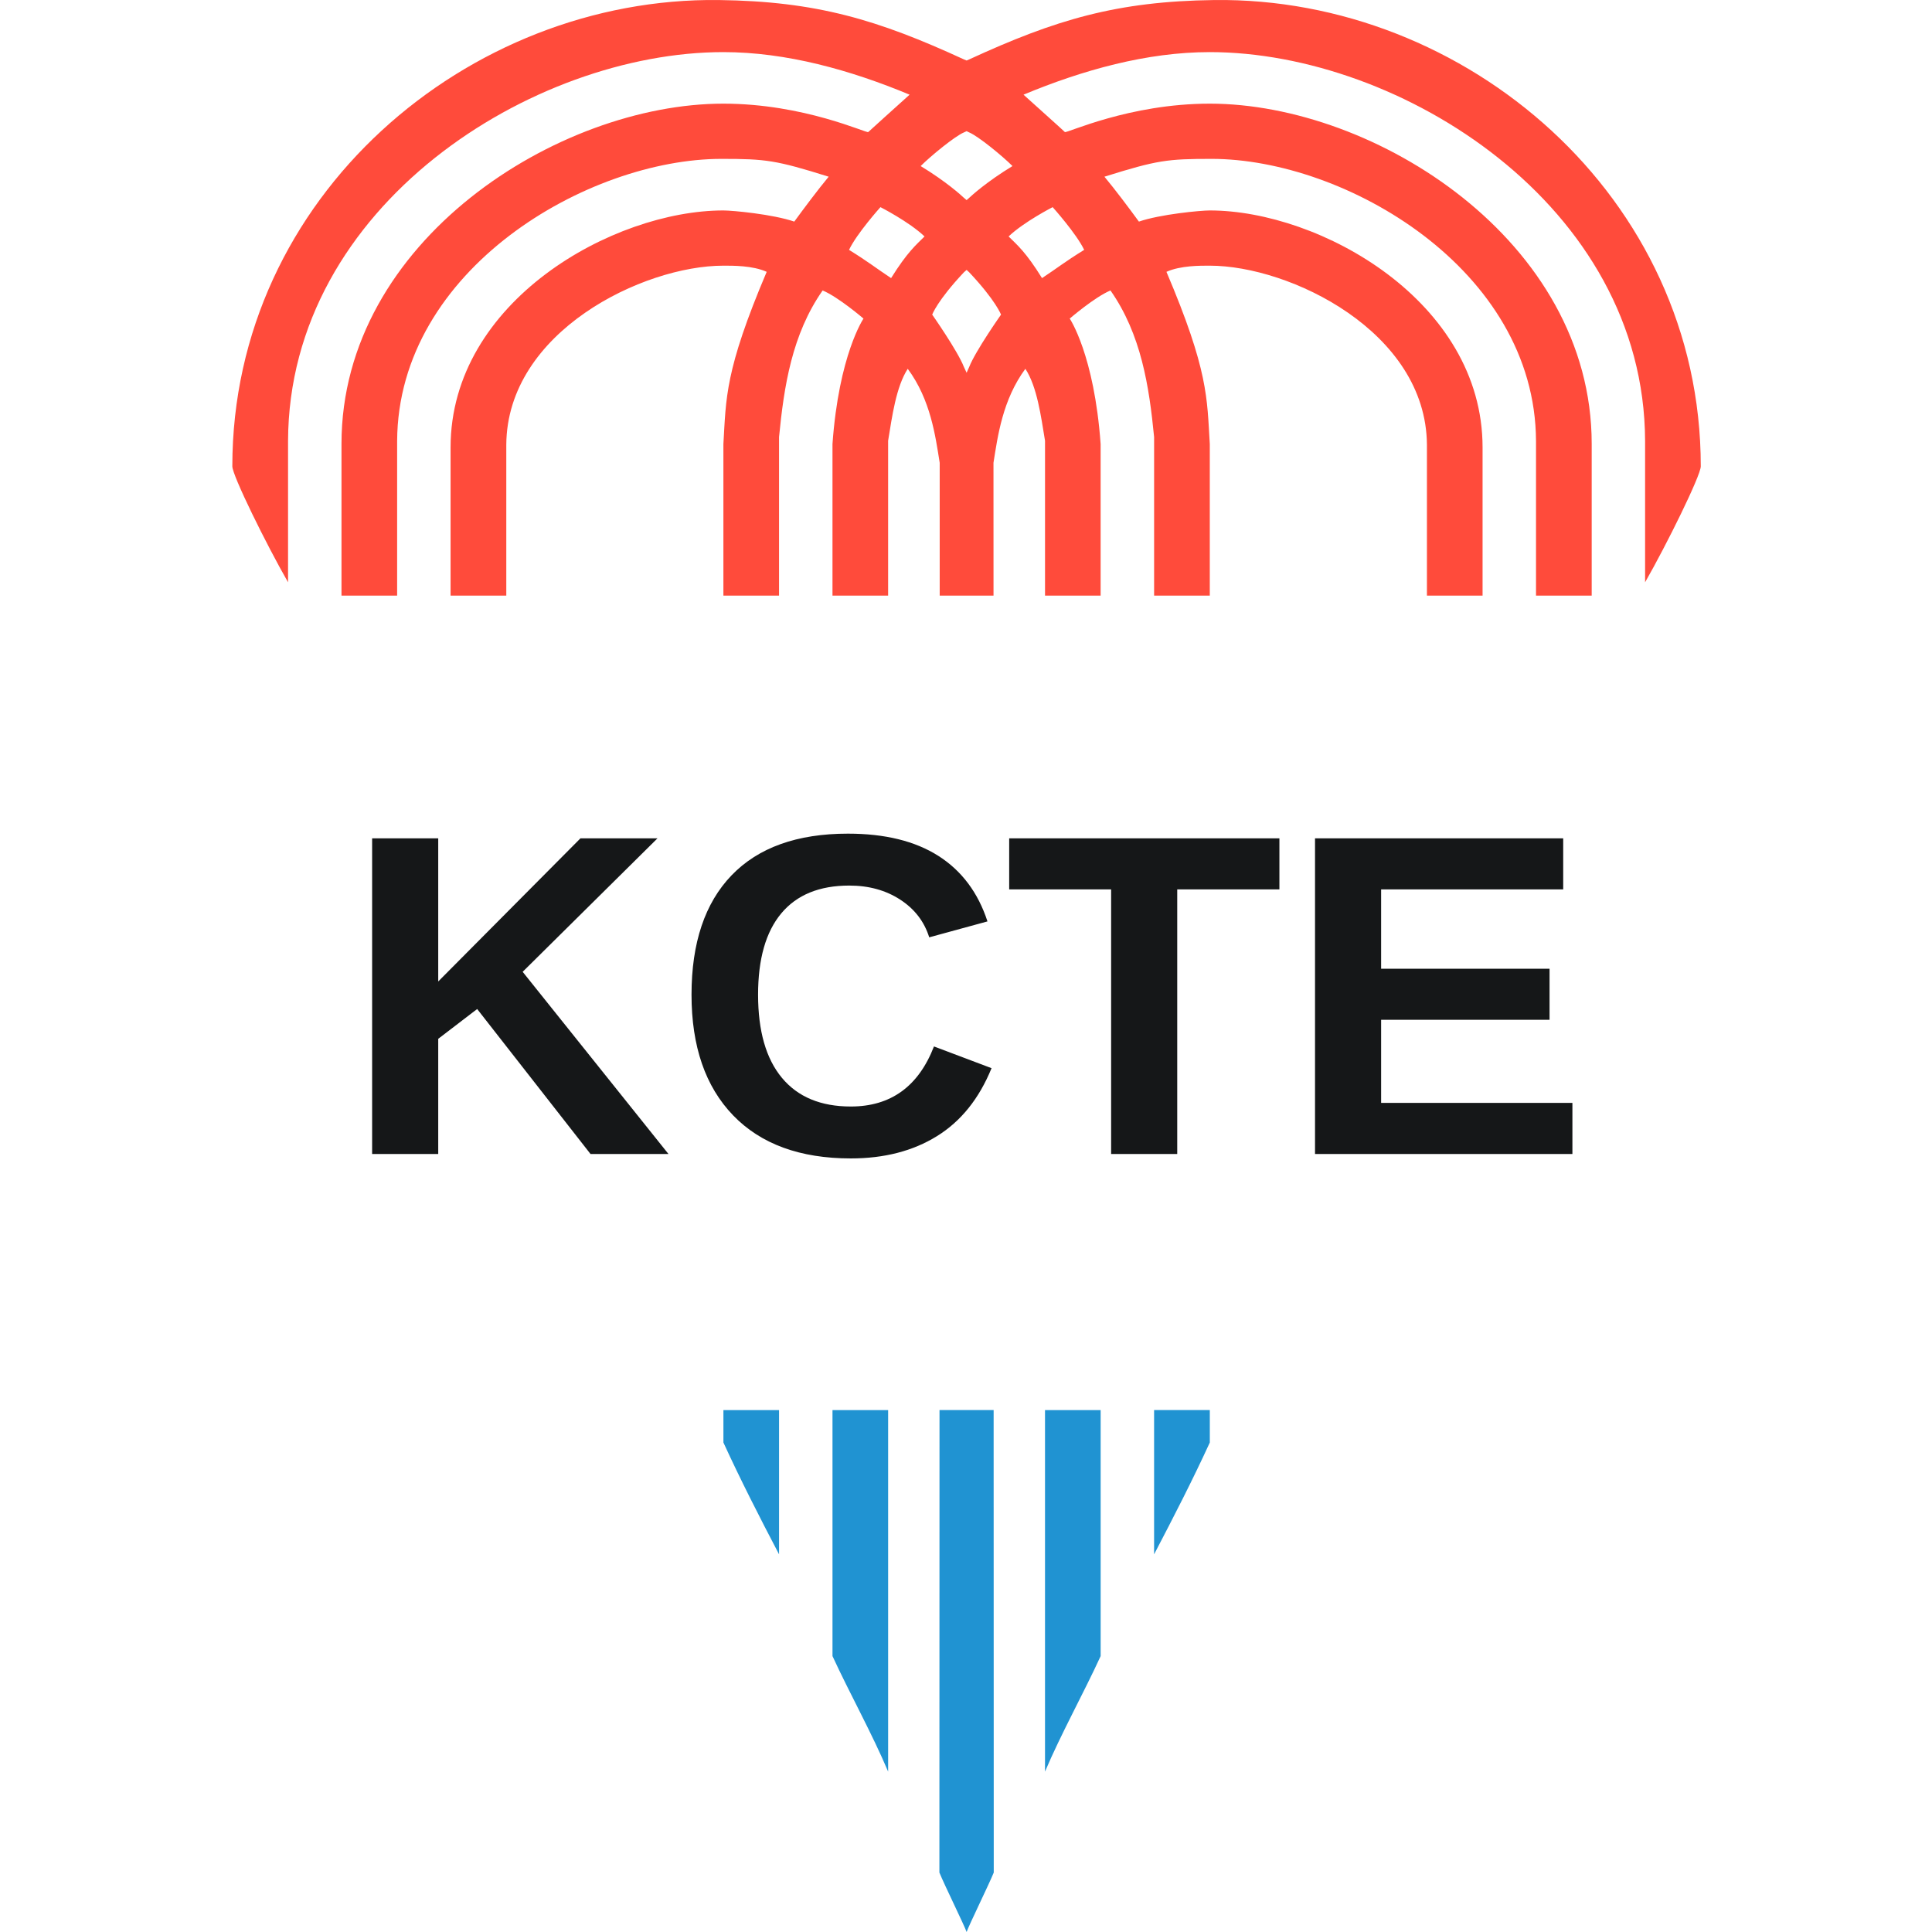
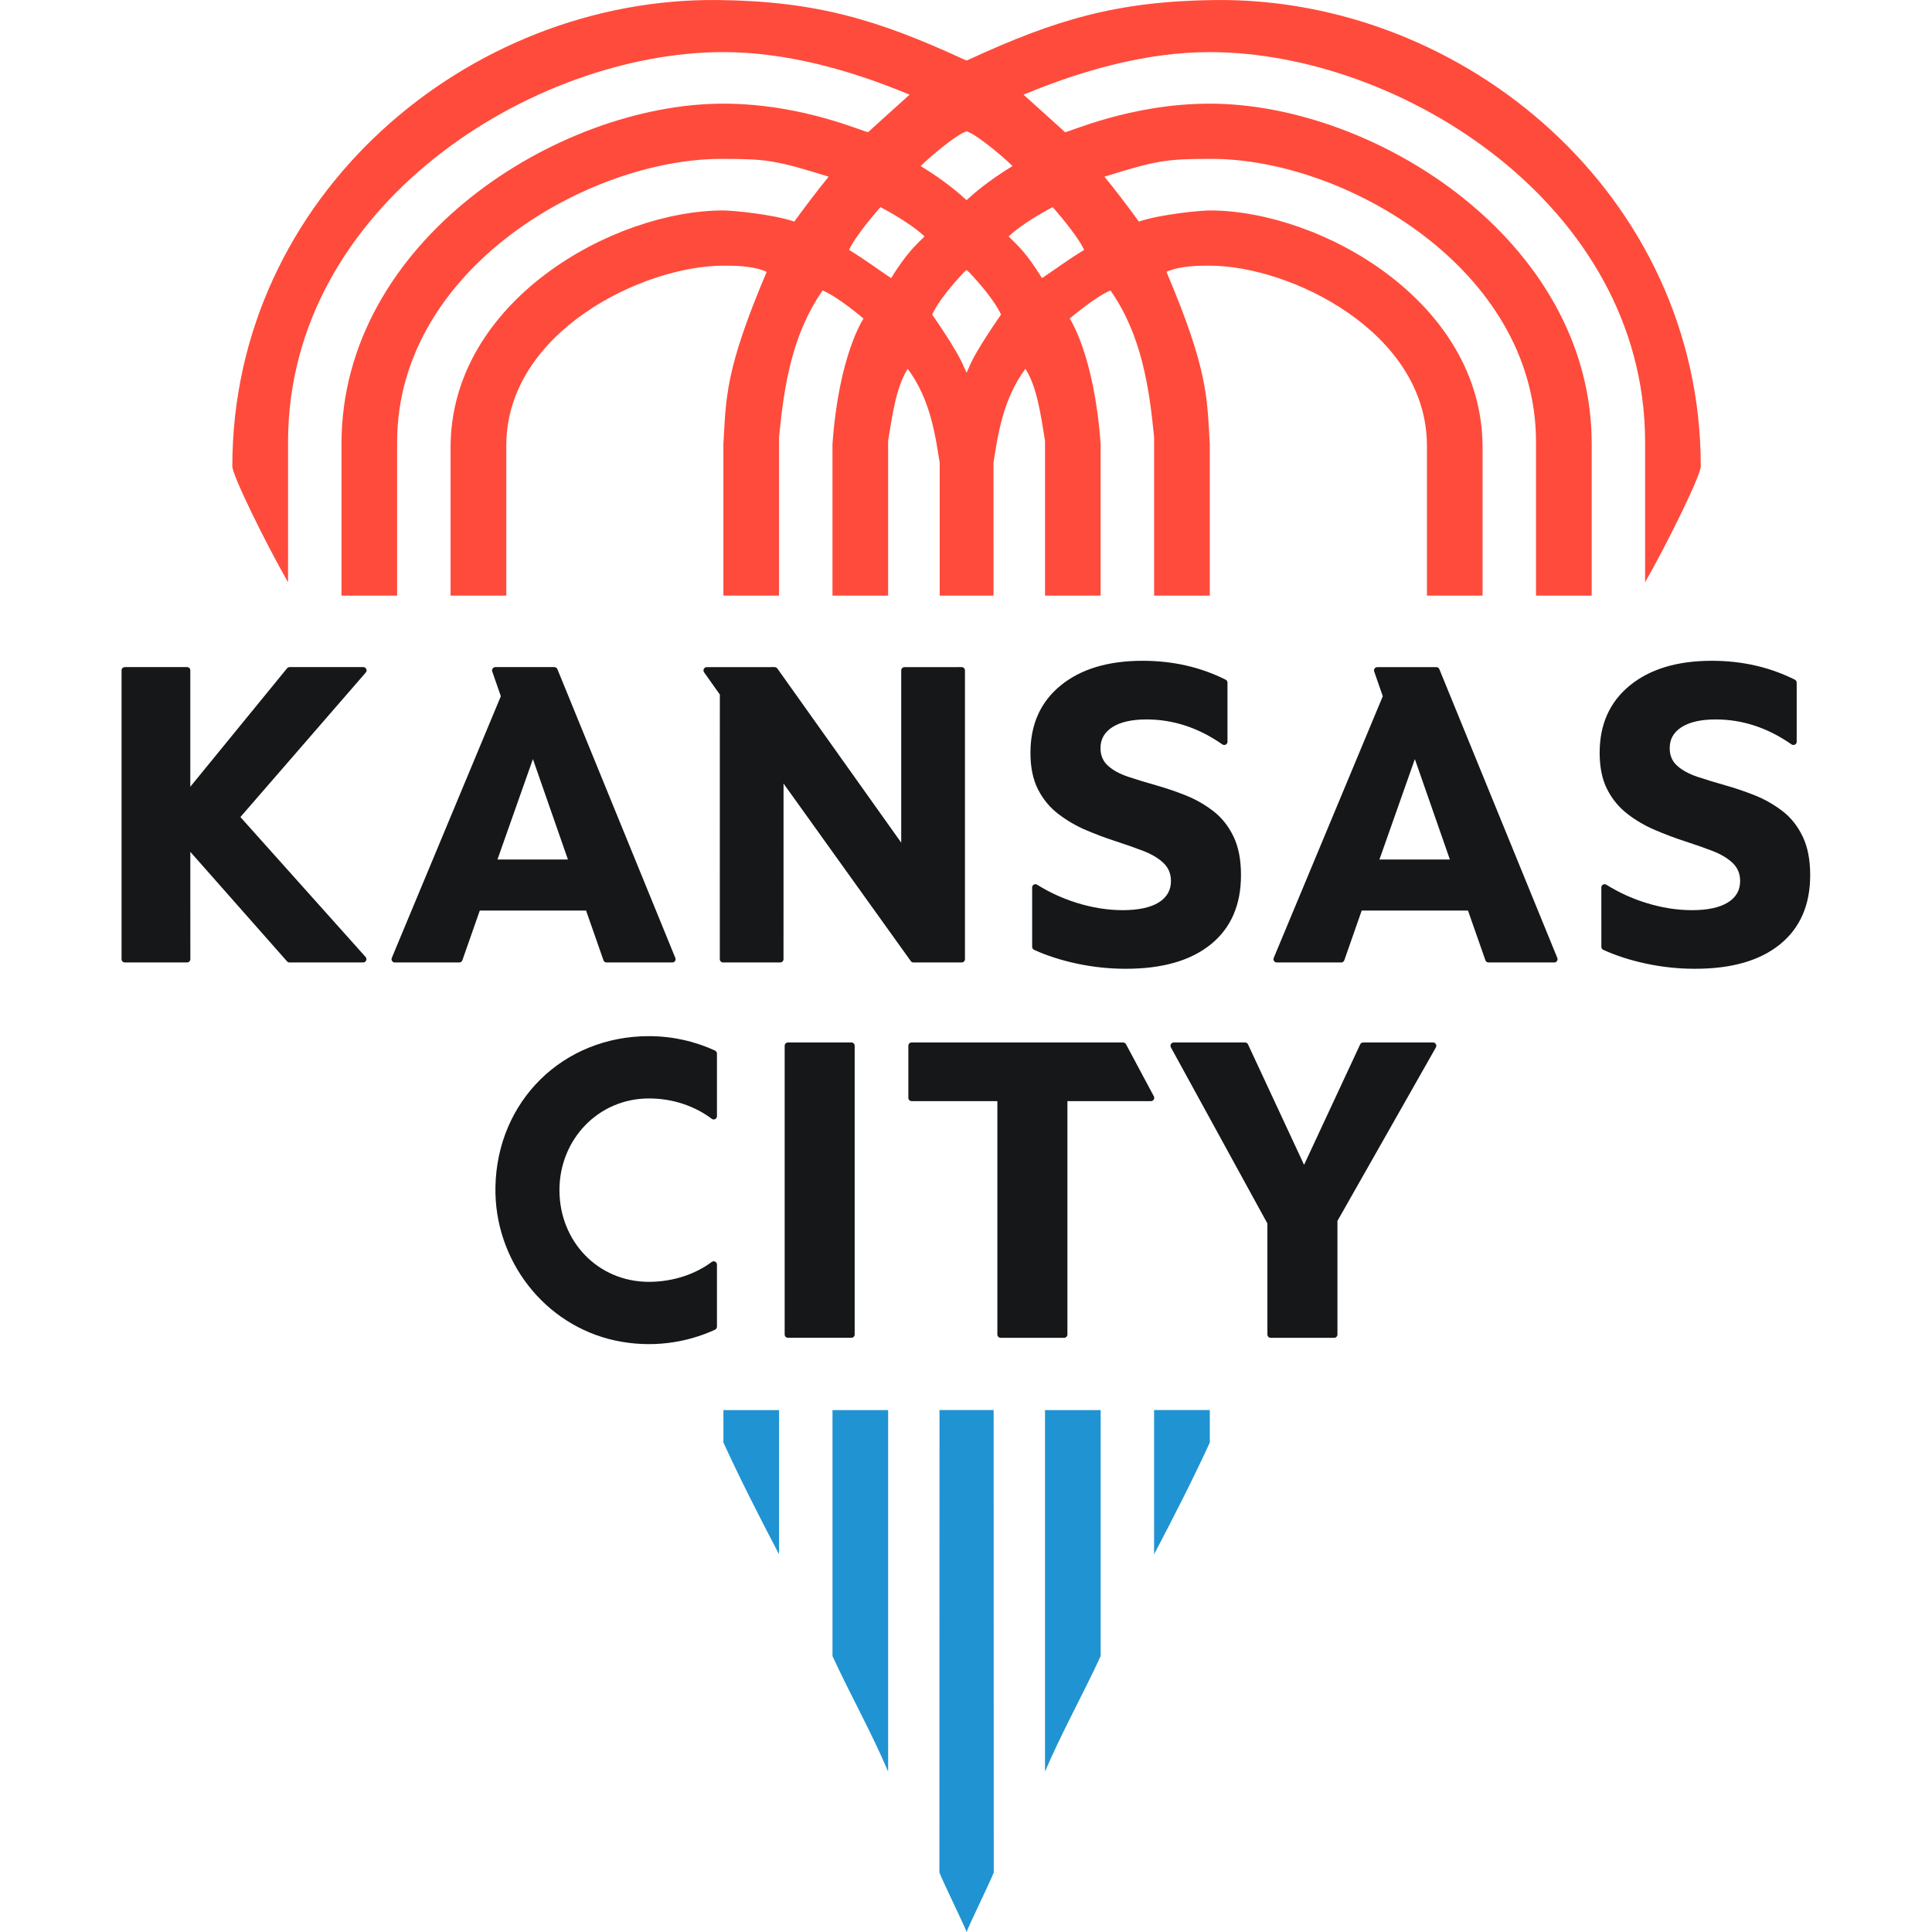
<svg xmlns="http://www.w3.org/2000/svg" viewBox="200 100 400 400.053" width="400px" height="400.053px">
  <rect x="200" y="100.026" width="400" height="400" style="fill: none;" />
  <g transform="matrix(1.180986, 0, 0, -1.180986, 361.3132, 190.4924)">
    <path d="M 0 0 C 0.866 8.863 2.253 17.993 7.644 25.697 C 10.423 24.537 14.808 20.765 14.808 20.765 C 14.808 20.765 10.489 14.428 9.37 -1.233 L 9.37 -27.809 L 19.126 -27.809 L 19.126 -0.653 C 19.833 3.665 20.525 8.803 22.565 11.962 C 26.59 6.524 27.423 0.14 28.169 -4.518 L 28.169 -27.809 L 37.606 -27.809 L 37.599 -4.518 C 38.339 0.14 39.185 6.524 43.19 11.962 C 45.25 8.803 45.923 3.665 46.636 -0.653 L 46.636 -27.809 L 56.385 -27.809 L 56.385 -1.233 C 55.266 14.428 50.967 20.765 50.967 20.765 C 50.967 20.765 55.339 24.537 58.111 25.697 C 63.509 17.993 64.895 8.863 65.762 0 L 65.762 -27.809 L 75.525 -27.809 L 75.525 -1.233 C 75.032 6.851 75.298 11.609 67.927 28.962 C 70.407 30.082 73.885 30.042 75.525 30.042 C 89.539 30.042 113.45 18.5 113.597 -1.346 L 113.597 -27.809 L 123.353 -27.809 L 123.353 -1.826 C 123.353 23.831 94.824 39.725 75.525 39.725 C 73.885 39.725 66.848 39.058 63.096 37.772 C 61.284 40.251 58.978 43.324 57.052 45.643 C 66.335 48.555 68.107 48.768 75.851 48.768 C 99.196 48.768 132.596 29.476 132.723 -0.706 L 132.723 -27.809 L 142.486 -27.809 L 142.486 -1.193 C 142.486 34.4 104.48 58.451 75.525 58.451 C 61.343 58.451 50.401 53.207 50.114 53.473 C 49.694 53.893 45.416 57.718 42.864 60.024 C 53.233 64.342 64.482 67.488 75.525 67.488 C 108.839 67.488 151.722 40.705 151.849 -0.706 L 151.849 -25.47 C 155.641 -18.846 161.612 -6.751 161.612 -5.138 C 161.612 42.231 120.274 77.171 76.318 76.618 C 59.217 76.404 48.448 73.166 33.354 66.215 L 32.888 66.015 L 32.401 66.215 C 17.313 73.166 6.537 76.404 -10.563 76.618 C -54.506 77.171 -95.857 42.231 -95.857 -5.138 C -95.857 -6.751 -89.886 -18.846 -86.087 -25.47 L -86.087 -0.706 C -85.961 40.705 -43.077 67.488 -9.77 67.488 C 1.286 67.488 12.529 64.342 22.891 60.024 C 20.346 57.718 16.067 53.893 15.641 53.473 C 15.374 53.207 4.418 58.451 -9.77 58.451 C -38.705 58.451 -76.717 34.4 -76.717 -1.193 L -76.717 -27.809 L -66.961 -27.809 L -66.961 -0.706 C -66.821 29.476 -33.427 48.768 -10.096 48.768 C -2.339 48.768 -0.58 48.555 8.703 45.643 C 6.784 43.324 4.485 40.251 2.672 37.772 C -1.093 39.058 -8.11 39.725 -9.77 39.725 C -29.062 39.725 -57.591 23.831 -57.591 -1.826 L -57.591 -27.809 L -47.822 -27.809 L -47.822 -1.346 C -47.695 18.5 -23.784 30.042 -9.77 30.042 C -8.11 30.042 -4.632 30.082 -2.166 28.962 C -9.53 11.609 -9.276 6.851 -9.756 -1.233 L -9.756 -27.809 L 0 -27.809 Z M 33.354 12.315 L 32.888 11.269 L 32.401 12.315 C 31.301 15.121 26.856 21.459 26.856 21.459 C 26.856 21.459 27.716 23.884 32.401 28.869 L 32.888 29.302 L 33.354 28.869 C 38.039 23.884 38.919 21.459 38.919 21.459 C 38.919 21.459 34.46 15.121 33.354 12.315 M 47.975 40.305 C 47.975 40.305 52.153 35.646 53.5 32.814 C 50.014 30.662 48.895 29.702 46.109 27.863 C 43.264 32.448 41.764 33.667 40.251 35.167 C 42.964 37.746 47.975 40.305 47.975 40.305 M 32.401 53.4 L 32.888 53.626 L 33.354 53.4 C 34.914 52.753 39.145 49.295 40.931 47.509 C 36.4 44.75 33.807 42.371 33.354 41.951 L 32.888 41.538 L 32.401 41.951 C 31.955 42.371 29.362 44.75 24.831 47.509 C 26.616 49.295 30.848 52.753 32.401 53.4 M 17.78 40.305 C 17.78 40.305 22.805 37.746 25.51 35.167 C 24.011 33.667 22.511 32.448 19.646 27.863 C 16.874 29.702 15.741 30.662 12.275 32.814 C 13.601 35.646 17.78 40.305 17.78 40.305" style="fill: rgb(255, 75, 59); fill-opacity: 1;" />
  </g>
  <g transform="matrix(1.180986, 0, 0, -1.180986, 349.7939, 398.6972)">
    <path d="M 0 0 C 2.986 -6.511 6.284 -12.982 9.756 -19.606 L 9.756 5.685 L 0 5.685 Z" style="fill: rgb(32, 147, 210); fill-opacity: 1;" />
    <path d="M 19.126 -37.445 C 22.118 -43.956 26.077 -51.046 28.882 -57.704 L 28.882 5.685 L 19.126 5.685 L 19.126 -37.445 Z" style="fill: rgb(32, 147, 210); fill-opacity: 1;" />
    <path d="M 37.87 -75.4 C 38.75 -77.566 42.202 -84.577 42.642 -85.823 C 43.075 -84.577 46.52 -77.566 47.4 -75.4 L 47.38 5.689 L 37.89 5.689 L 37.87 -75.4 Z" style="fill: rgb(32, 147, 210); fill-opacity: 1;" />
    <path d="M 56.387 -57.704 C 59.206 -51.047 63.158 -43.956 66.143 -37.445 L 66.143 5.685 L 56.387 5.685 L 56.387 -57.704 Z" style="fill: rgb(32, 147, 210); fill-opacity: 1;" />
    <path d="M 75.513 -19.607 C 78.978 -12.983 82.297 -6.512 85.283 -0.001 L 85.283 5.69 L 75.513 5.69 L 75.513 -19.607 Z" style="fill: rgb(32, 147, 210); fill-opacity: 1;" />
  </g>
-   <g transform="translate(400, 312)">
-     <text x="0" y="0" text-anchor="middle" dominant-baseline="middle" font-family="Arial Black, Arial, sans-serif" font-weight="900" font-size="95" fill="rgb(21, 23, 24)">KCTE</text>
+   <g transform="matrix(1.180986, 0, 0, -1.180986, 457.8069, 315.8615)">
+     <path d="M 76.564 55.306 C 77.97 56.192 79.949 56.639 82.522 56.639 C 87.207 56.639 91.638 55.179 95.81 52.267 C 96.197 52.001 96.723 52.26 96.723 52.727 L 96.723 63.083 C 96.723 63.303 96.597 63.509 96.403 63.61 C 91.998 65.815 87.147 66.922 81.855 66.922 C 75.784 66.922 70.993 65.475 67.461 62.59 C 63.936 59.704 62.176 55.773 62.176 50.794 C 62.176 48.229 62.623 46.083 63.509 44.357 C 64.395 42.631 65.581 41.205 67.061 40.065 C 68.534 38.932 70.14 37.993 71.866 37.259 C 73.592 36.52 75.331 35.86 77.084 35.294 C 78.83 34.727 80.449 34.161 81.929 33.594 C 83.408 33.028 84.588 32.321 85.481 31.488 C 86.367 30.649 86.807 29.589 86.807 28.303 C 86.807 26.677 86.08 25.417 84.628 24.531 C 83.175 23.645 81.089 23.198 78.377 23.198 C 75.711 23.198 72.999 23.631 70.24 24.498 C 67.807 25.257 65.515 26.31 63.356 27.657 C 62.969 27.903 62.469 27.636 62.469 27.183 L 62.476 16.774 C 62.469 16.541 62.603 16.334 62.809 16.241 C 65.042 15.228 67.514 14.428 70.24 13.842 C 73.099 13.229 75.984 12.915 78.896 12.922 C 85.301 12.915 90.272 14.348 93.797 17.207 C 97.323 20.066 99.089 24.111 99.089 29.343 C 99.089 32.055 98.642 34.321 97.756 36.147 C 96.87 37.973 95.69 39.452 94.211 40.585 C 92.724 41.718 91.125 42.631 89.399 43.324 C 87.673 44.01 85.934 44.603 84.181 45.096 C 82.428 45.59 80.816 46.083 79.336 46.576 C 77.857 47.069 76.677 47.709 75.784 48.502 C 74.898 49.288 74.452 50.321 74.458 51.607 C 74.452 53.187 75.158 54.42 76.564 55.306 M 29.775 49.688 L 35.913 32.082 L 23.564 32.075 L 29.775 49.688 Z M 42.144 14.415 C 42.224 14.182 42.437 14.028 42.683 14.028 L 54.219 14.028 C 54.626 14.028 54.906 14.442 54.752 14.821 L 34.067 65.456 C 33.974 65.669 33.767 65.815 33.534 65.809 L 23.191 65.809 C 22.791 65.815 22.511 65.422 22.644 65.049 L 24.151 60.704 L 5.031 14.828 C 4.871 14.448 5.151 14.028 5.558 14.028 L 16.867 14.028 C 17.107 14.028 17.326 14.182 17.406 14.415 L 20.452 23.125 L 39.092 23.125 L 42.144 14.415 Z M -23.231 55.306 C -21.832 56.192 -19.846 56.639 -17.28 56.639 C -12.589 56.639 -8.164 55.179 -3.985 52.267 C -3.606 52.001 -3.079 52.26 -3.079 52.727 L -3.079 63.083 C -3.073 63.303 -3.199 63.509 -3.399 63.61 C -7.804 65.815 -12.649 66.922 -17.947 66.922 C -24.011 66.922 -28.809 65.475 -32.335 62.59 C -35.86 59.704 -37.626 55.773 -37.626 50.794 C -37.626 48.229 -37.179 46.083 -36.293 44.357 C -35.407 42.631 -34.221 41.205 -32.741 40.065 C -31.262 38.932 -29.656 37.993 -27.93 37.253 C -26.21 36.52 -24.471 35.86 -22.718 35.3 C -20.966 34.727 -19.353 34.161 -17.873 33.594 C -16.394 33.028 -15.208 32.328 -14.321 31.488 C -13.435 30.649 -12.989 29.589 -12.989 28.303 C -12.989 26.677 -13.722 25.424 -15.168 24.531 C -16.627 23.645 -18.713 23.205 -21.419 23.198 C -24.084 23.198 -26.797 23.631 -29.562 24.498 C -31.988 25.257 -34.287 26.31 -36.446 27.657 C -36.826 27.903 -37.326 27.636 -37.326 27.183 L -37.326 16.774 C -37.326 16.541 -37.199 16.334 -36.986 16.241 C -34.76 15.228 -32.281 14.428 -29.562 13.842 C -26.703 13.229 -23.811 12.922 -20.906 12.922 C -14.495 12.922 -9.523 14.348 -5.998 17.207 C -2.473 20.066 -0.707 24.118 -0.713 29.343 C -0.707 32.055 -1.153 34.321 -2.04 36.147 C -2.926 37.973 -4.112 39.452 -5.591 40.585 C -7.071 41.718 -8.67 42.631 -10.403 43.324 C -12.122 44.01 -13.868 44.603 -15.614 45.096 C -17.367 45.59 -18.98 46.083 -20.459 46.576 C -21.939 47.069 -23.125 47.709 -24.011 48.502 C -24.898 49.288 -25.344 50.328 -25.344 51.607 C -25.344 53.187 -24.638 54.42 -23.231 55.306 M -58.138 14.028 L -49.681 14.028 C -49.368 14.028 -49.108 14.288 -49.108 14.601 L -49.108 65.236 C -49.108 65.555 -49.368 65.815 -49.688 65.815 L -59.704 65.809 C -60.024 65.809 -60.284 65.555 -60.284 65.236 L -60.284 35.034 L -82.002 65.569 C -82.109 65.722 -82.289 65.809 -82.476 65.815 L -94.384 65.809 C -94.844 65.809 -95.117 65.282 -94.851 64.902 L -92.085 61.004 L -92.092 14.601 C -92.092 14.288 -91.832 14.028 -91.512 14.028 L -81.496 14.028 C -81.176 14.028 -80.923 14.288 -80.923 14.608 L -80.916 45.396 L -58.605 14.268 C -58.498 14.122 -58.325 14.028 -58.138 14.028 M -124.86 49.688 L -118.722 32.082 L -131.077 32.082 L -124.86 49.688 Z M -112.491 14.415 C -112.411 14.182 -112.191 14.028 -111.951 14.028 L -100.415 14.028 C -100.009 14.028 -99.729 14.442 -99.889 14.821 L -120.568 65.456 C -120.661 65.669 -120.874 65.815 -121.101 65.815 L -131.45 65.815 C -131.844 65.809 -132.123 65.422 -131.99 65.049 L -130.484 60.711 L -149.603 14.828 C -149.763 14.448 -149.483 14.028 -149.077 14.028 L -137.768 14.028 C -137.521 14.028 -137.308 14.182 -137.228 14.415 L -134.176 23.125 L -115.536 23.125 L -112.491 14.415 Z M -154.601 65.815 L -167.523 65.815 C -167.703 65.815 -167.863 65.735 -167.97 65.602 L -184.93 44.837 L -184.93 65.236 C -184.923 65.555 -185.183 65.815 -185.503 65.815 L -196.406 65.815 C -196.726 65.815 -196.985 65.555 -196.985 65.236 L -196.985 14.608 C -196.985 14.288 -196.726 14.028 -196.406 14.028 L -185.51 14.028 C -185.183 14.028 -184.923 14.288 -184.923 14.608 L -184.93 33.428 L -167.97 14.222 C -167.863 14.102 -167.703 14.028 -167.537 14.028 L -154.628 14.028 C -154.128 14.028 -153.869 14.621 -154.195 14.988 L -176.147 39.525 L -154.168 64.862 C -153.842 65.229 -154.109 65.815 -154.601 65.815" style="fill: rgb(21, 23, 24); fill-opacity: 1;" />
+     <path d="M -92.592 -49.826 L -92.592 -38.943 C -92.592 -38.47 -93.125 -38.197 -93.498 -38.477 C -96.257 -40.543 -100.169 -41.969 -104.514 -41.969 C -113.517 -41.969 -120.208 -34.812 -120.208 -25.888 C -120.208 -17.045 -113.437 -9.815 -104.514 -9.815 C -100.149 -9.815 -96.351 -11.247 -93.498 -13.387 C -93.125 -13.666 -92.592 -13.393 -92.592 -12.92 L -92.592 -1.957 C -92.592 -1.724 -92.725 -1.518 -92.925 -1.424 C -96.384 0.175 -100.342 1.108 -104.514 1.108 C -119.635 1.108 -131.151 -10.301 -131.431 -25.329 C -131.671 -38.124 -122.887 -49.599 -110.372 -52.272 C -104.081 -53.611 -97.977 -52.685 -92.925 -50.359 C -92.725 -50.259 -92.592 -50.053 -92.592 -49.826" style="fill: rgb(21, 23, 24); fill-opacity: 1;" />
+     <path d="M -69.018 0.001 L -80.147 0.001 C -80.46 0.001 -80.72 -0.259 -80.72 -0.572 L -80.72 -51.206 C -80.72 -51.526 -80.46 -51.779 -80.147 -51.779 L -69.018 -51.779 C -68.705 -51.779 -68.445 -51.526 -68.445 -51.206 L -68.445 -0.572 C -68.445 -0.259 -68.698 0.001 -69.018 0.001" style="fill: rgb(21, 23, 24); fill-opacity: 1;" />
+     <path d="M -16.497 -10.283 C -16.064 -10.283 -15.784 -9.823 -15.991 -9.437 L -20.875 -0.3 C -20.975 -0.114 -21.175 0 -21.382 0 L -58.461 0 C -58.774 0 -59.034 -0.26 -59.034 -0.573 L -59.034 -9.71 C -59.034 -10.023 -58.774 -10.283 -58.461 -10.283 L -43.427 -10.283 L -43.427 -51.207 C -43.427 -51.527 -43.167 -51.78 -42.847 -51.78 L -31.725 -51.78 C -31.405 -51.78 -31.145 -51.527 -31.145 -51.207 L -31.145 -10.283 L -16.497 -10.283 Z" style="fill: rgb(21, 23, 24); fill-opacity: 1;" />
+     <path d="M 0 0 L -12.495 0 C -12.935 0 -13.208 -0.467 -13.002 -0.853 L 3.919 -31.735 L 3.919 -51.207 C 3.919 -51.527 4.172 -51.787 4.492 -51.78 L 15.621 -51.787 C 15.941 -51.78 16.201 -51.527 16.201 -51.207 L 16.201 -31.288 L 33.467 -0.86 C 33.68 -0.48 33.401 0 32.961 0 L 20.705 0 C 20.486 0 20.279 -0.127 20.186 -0.333 L 10.349 -21.452 L 0.52 -0.333 C 0.426 -0.133 0.227 0 0 0" style="fill: rgb(21, 23, 24); fill-opacity: 1;" />
  </g>
</svg>
